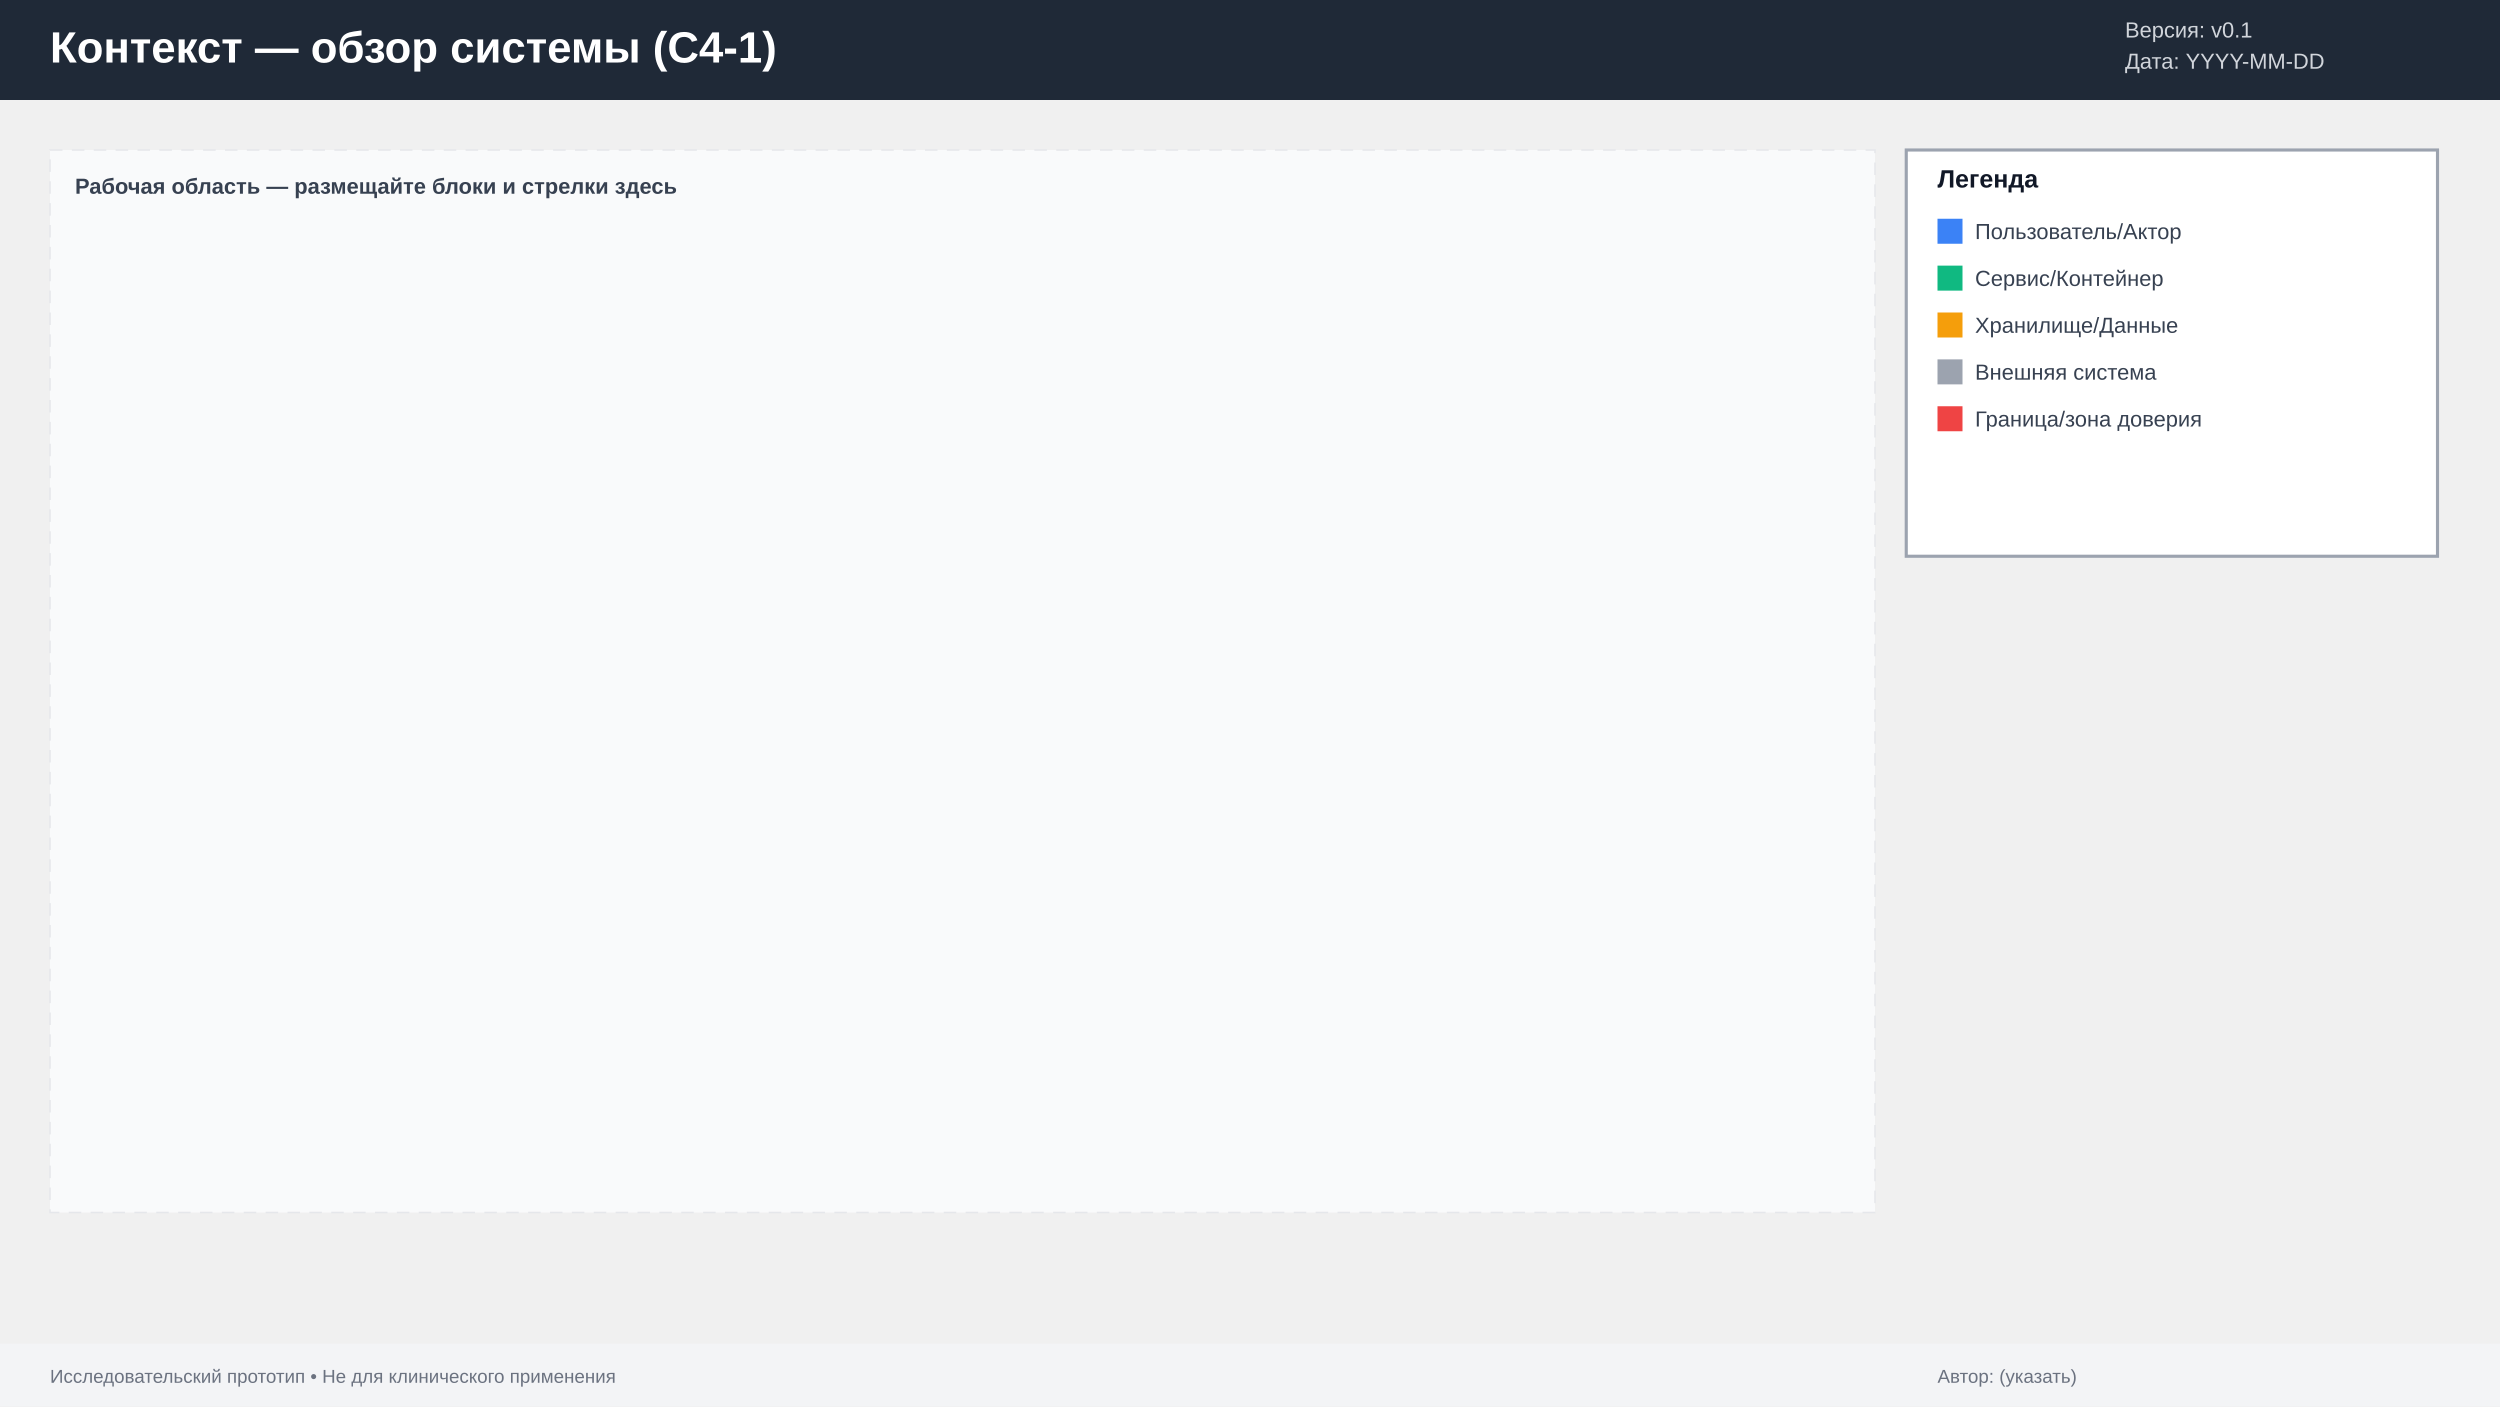
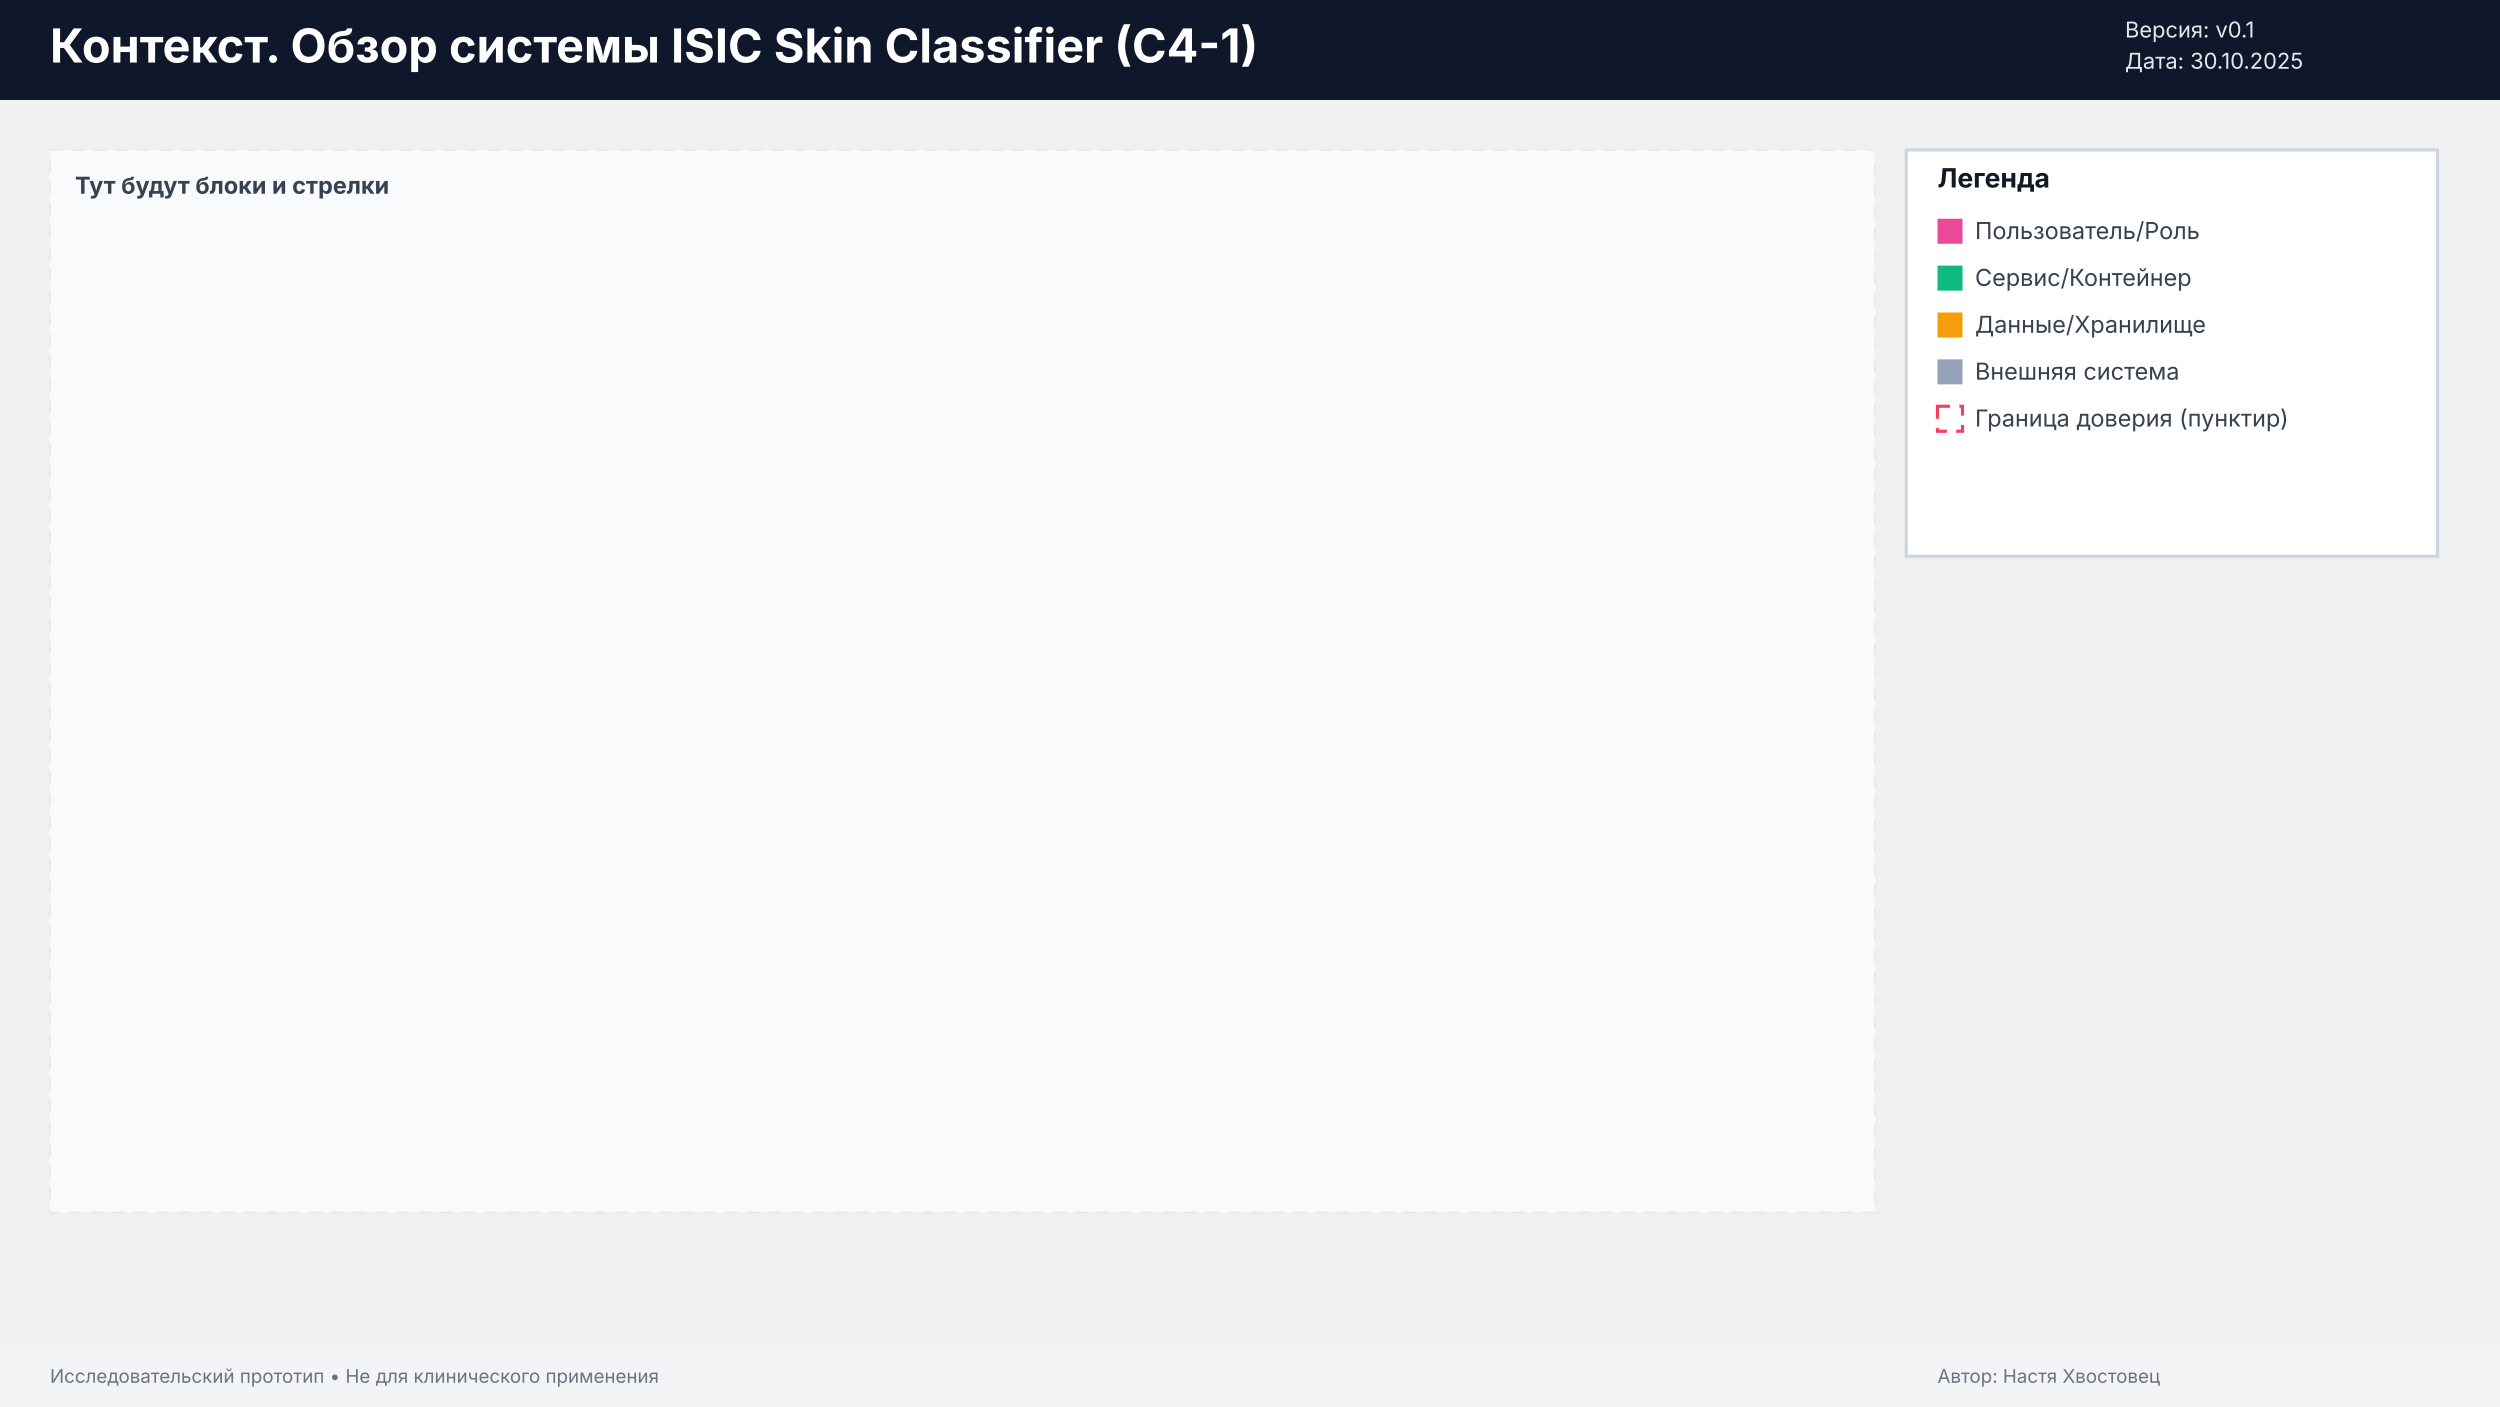
<svg xmlns="http://www.w3.org/2000/svg" width="1600" height="900">
  <defs>
    <style>
-       .hdr { fill:#1f2937; }
-       .hdrtext { fill:#ffffff; font-family:Segoe UI,Arial,sans-serif; font-size:28px; font-weight:600; }
-       .meta { fill:#d1d5db; font-family:Segoe UI,Arial,sans-serif; font-size:14px; }
-       .box { fill:#ffffff; stroke:#9ca3af; stroke-width:2; }
-       .legend-title { font-family:Segoe UI,Arial,sans-serif; font-size:16px; font-weight:600; fill:#111827; }
-       .legend-text { font-family:Segoe UI,Arial,sans-serif; font-size:14px; fill:#374151; }
-       .ws { fill:#f9fafb; stroke:#e5e7eb; stroke-dasharray:8 6; }
-       .foot { fill:#f3f4f6; }
-       .foottext { fill:#6b7280; font-family:Segoe UI,Arial,sans-serif; font-size:12px; }
+       .hdr { fill:#0F172A; } /* шапка */
+       .hdrtext { fill:#ffffff; font-family: Inter, Segoe UI, Roboto, "Helvetica Neue", Arial, sans-serif; font-size:30px; font-weight:700; }
+       .meta { fill:#E5E7EB; font-family: Inter, Segoe UI, Roboto, "Helvetica Neue", Arial, sans-serif; font-size:14px; }
+       .box { fill:#ffffff; stroke:#CBD5E1; stroke-width:2; }
+       .legend-title { font-family: Inter, Segoe UI, Roboto, "Helvetica Neue", Arial, sans-serif; font-size:17px; font-weight:700; fill:#111827; }
+       .legend-text { font-family: Inter, Segoe UI, Roboto, "Helvetica Neue", Arial, sans-serif; font-size:15px; fill:#374151; }
+       .ws { fill:#F8FAFC; stroke:#E5E7EB; stroke-dasharray:8 6; }
+       .foot { fill:#F3F4F6; }
+       .foottext { fill:#6B7280; font-family: Inter, Segoe UI, Roboto, "Helvetica Neue", Arial, sans-serif; font-size:12px; }
    </style>
  </defs>
  <rect x="0" y="0" width="1600" height="64" class="hdr" />
-   <text x="32" y="40" class="hdrtext">Контекст — обзор системы (C4-1)</text>
+   <text x="32" y="40" class="hdrtext">Контекст. Обзор системы ISIC Skin Classifier (C4-1)</text>
  <text x="1360" y="24" class="meta">Версия: v0.1</text>
-   <text x="1360" y="44" class="meta">Дата: YYYY-MM-DD</text>
+   <text x="1360" y="44" class="meta">Дата: 30.10.2025</text>
  <rect x="1220" y="96" width="340" height="260" class="box" />
  <text x="1240" y="120" class="legend-title">Легенда</text>
-   <rect x="1240" y="140" width="16" height="16" fill="#3b82f6" />
-   <text x="1264" y="153" class="legend-text">Пользователь/Актор</text>
-   <rect x="1240" y="170" width="16" height="16" fill="#10b981" />
+   <rect x="1240" y="140" width="16" height="16" fill="#EC4899" />
+   <text x="1264" y="153" class="legend-text">Пользователь/Роль</text>
+   <rect x="1240" y="170" width="16" height="16" fill="#10B981" />
  <text x="1264" y="183" class="legend-text">Сервис/Контейнер</text>
-   <rect x="1240" y="200" width="16" height="16" fill="#f59e0b" />
-   <text x="1264" y="213" class="legend-text">Хранилище/Данные</text>
-   <rect x="1240" y="230" width="16" height="16" fill="#9ca3af" />
+   <rect x="1240" y="200" width="16" height="16" fill="#F59E0B" />
+   <text x="1264" y="213" class="legend-text">Данные/Хранилище</text>
+   <rect x="1240" y="230" width="16" height="16" fill="#94A3B8" />
  <text x="1264" y="243" class="legend-text">Внешняя система</text>
-   <rect x="1240" y="260" width="16" height="16" fill="#ef4444" />
-   <text x="1264" y="273" class="legend-text">Граница/зона доверия</text>
+   <rect x="1240" y="260" width="16" height="16" fill="none" stroke="#F43F5E" stroke-width="2" stroke-dasharray="8 6" />
+   <text x="1264" y="273" class="legend-text">Граница доверия (пунктир)</text>
  <rect x="32" y="96" width="1168" height="680" class="ws" />
-   <text x="48" y="124" class="legend-text" style="font-weight:600">Рабочая область — размещайте блоки и стрелки здесь</text>
+   <text x="48" y="124" class="legend-text" style="font-weight:700">Тут будут блоки и стрелки</text>
  <rect x="0" y="860" width="1600" height="40" class="foot" />
  <text x="32" y="885" class="foottext">Исследовательский прототип • Не для клинического применения</text>
-   <text x="1240" y="885" class="foottext">Автор: (указать)</text>
+   <text x="1240" y="885" class="foottext">Автор: Настя Хвостовец</text>
</svg>
